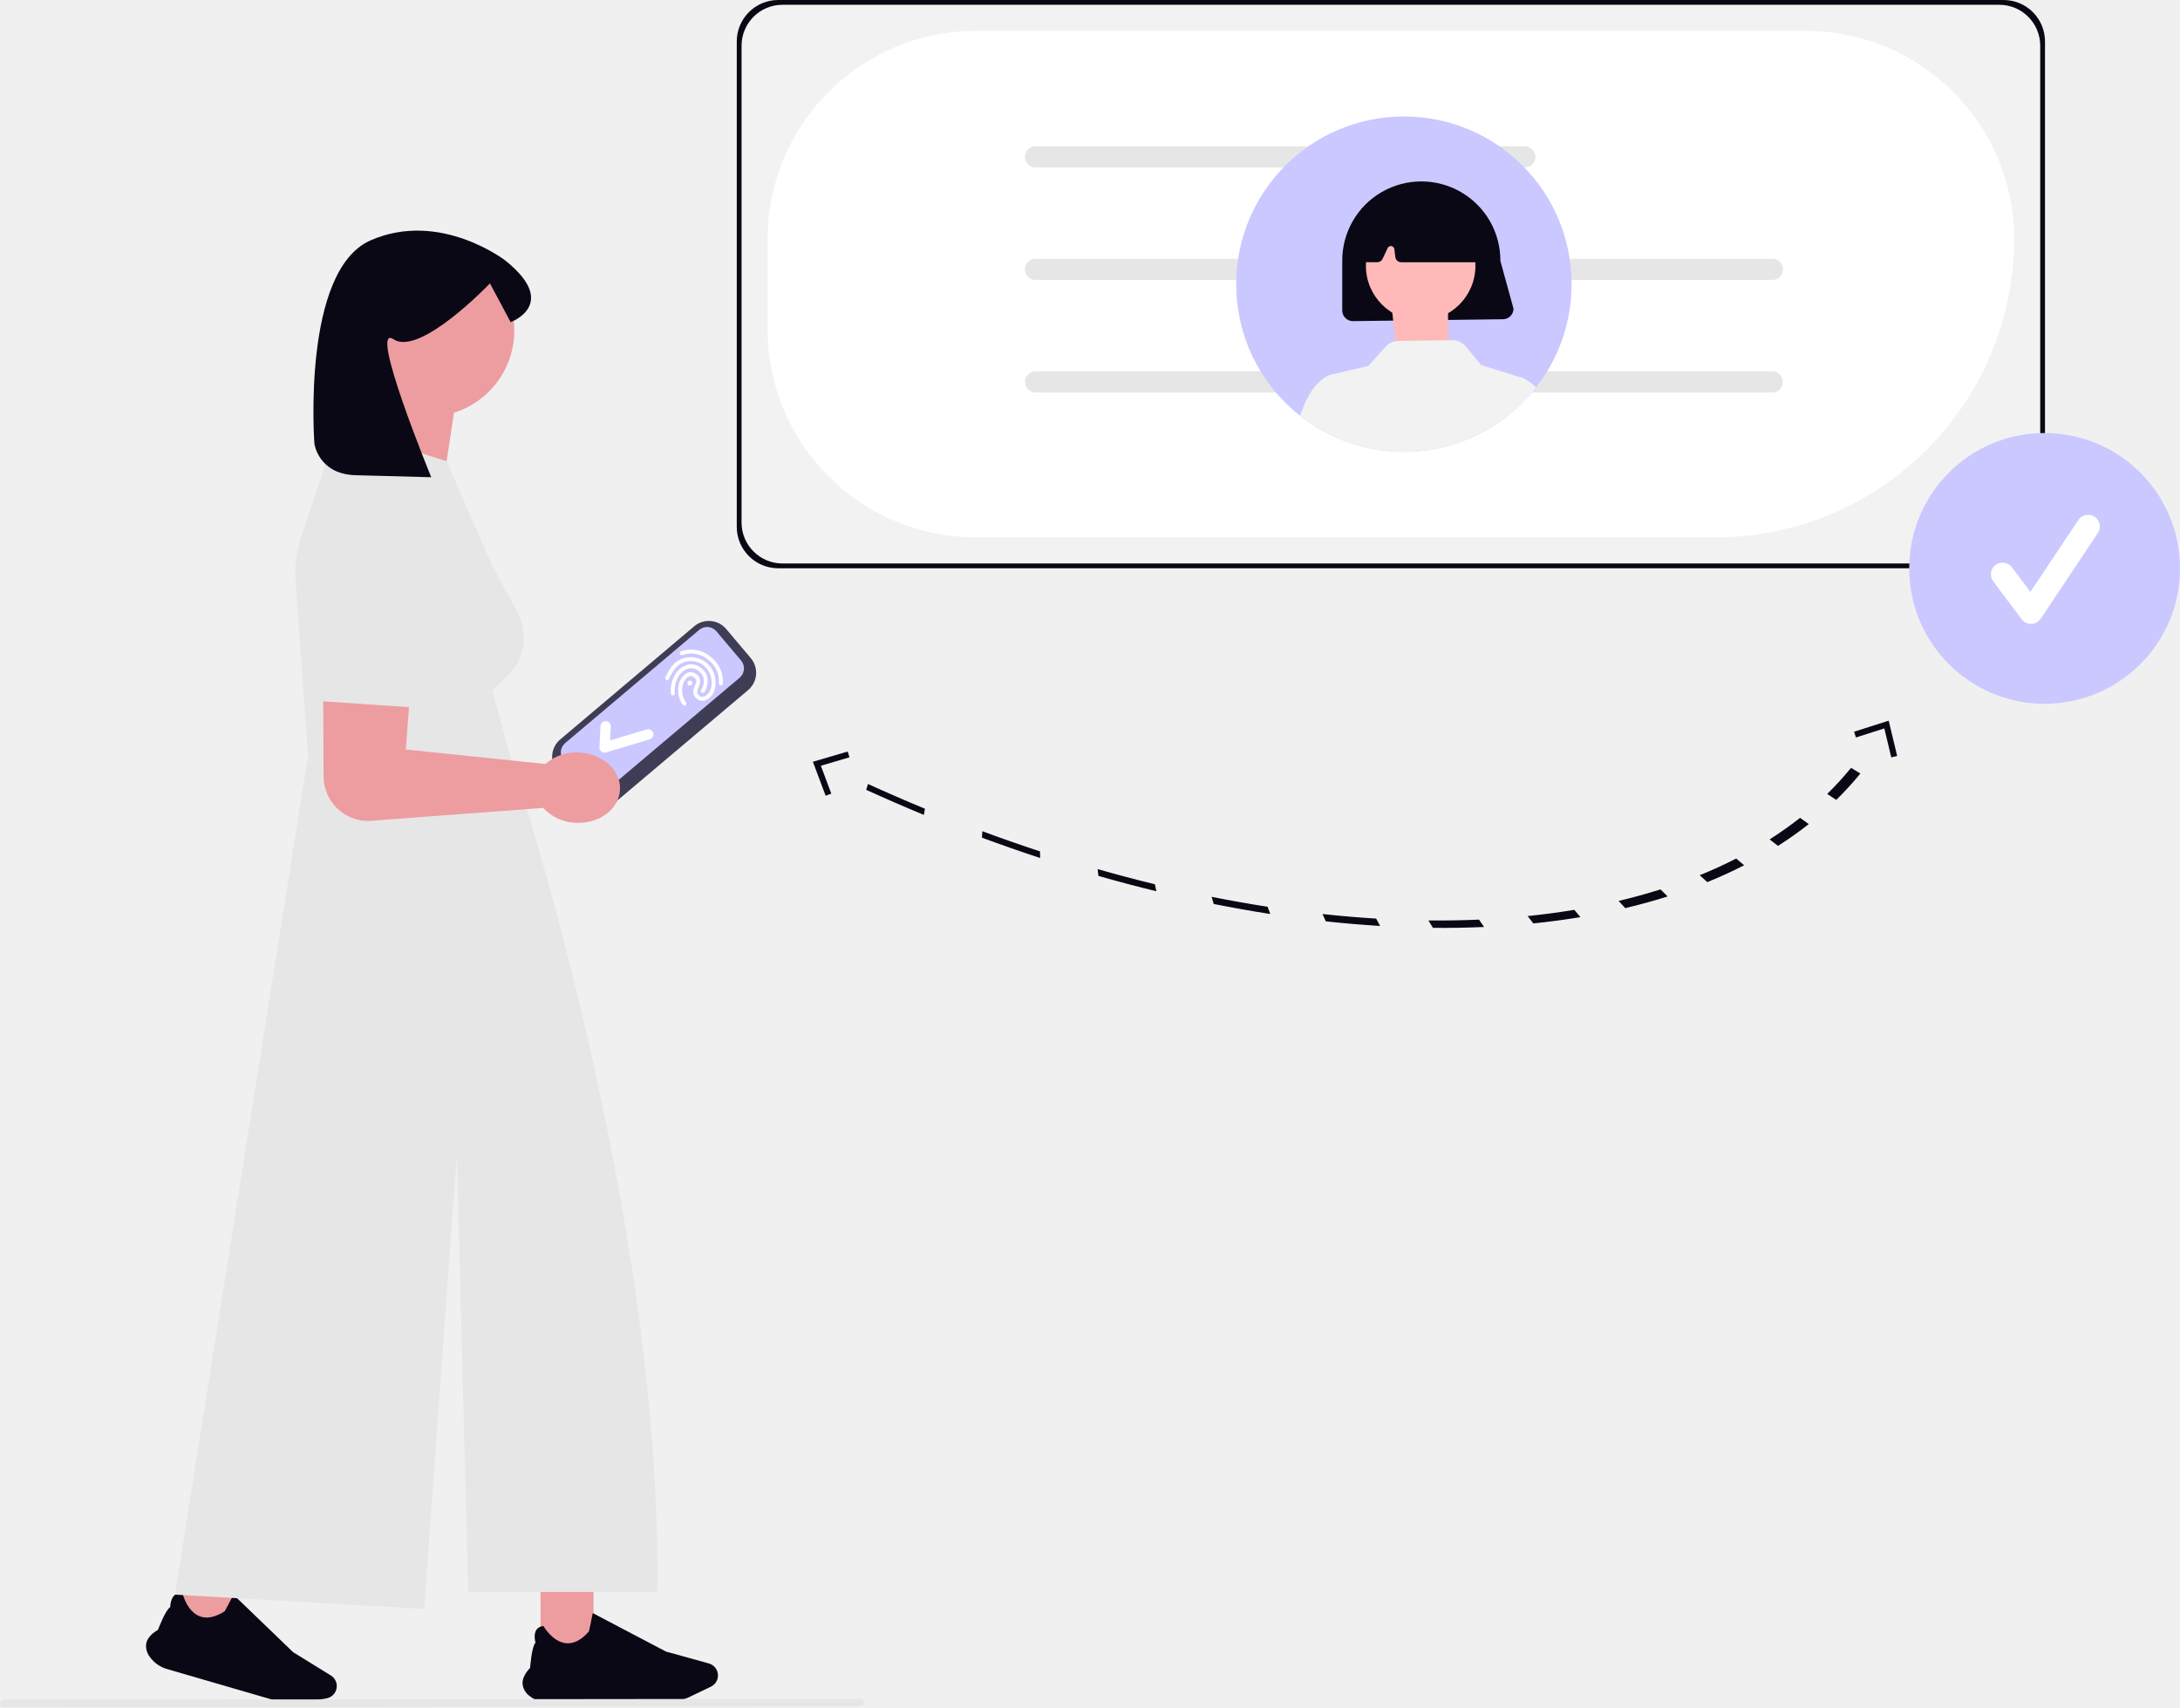
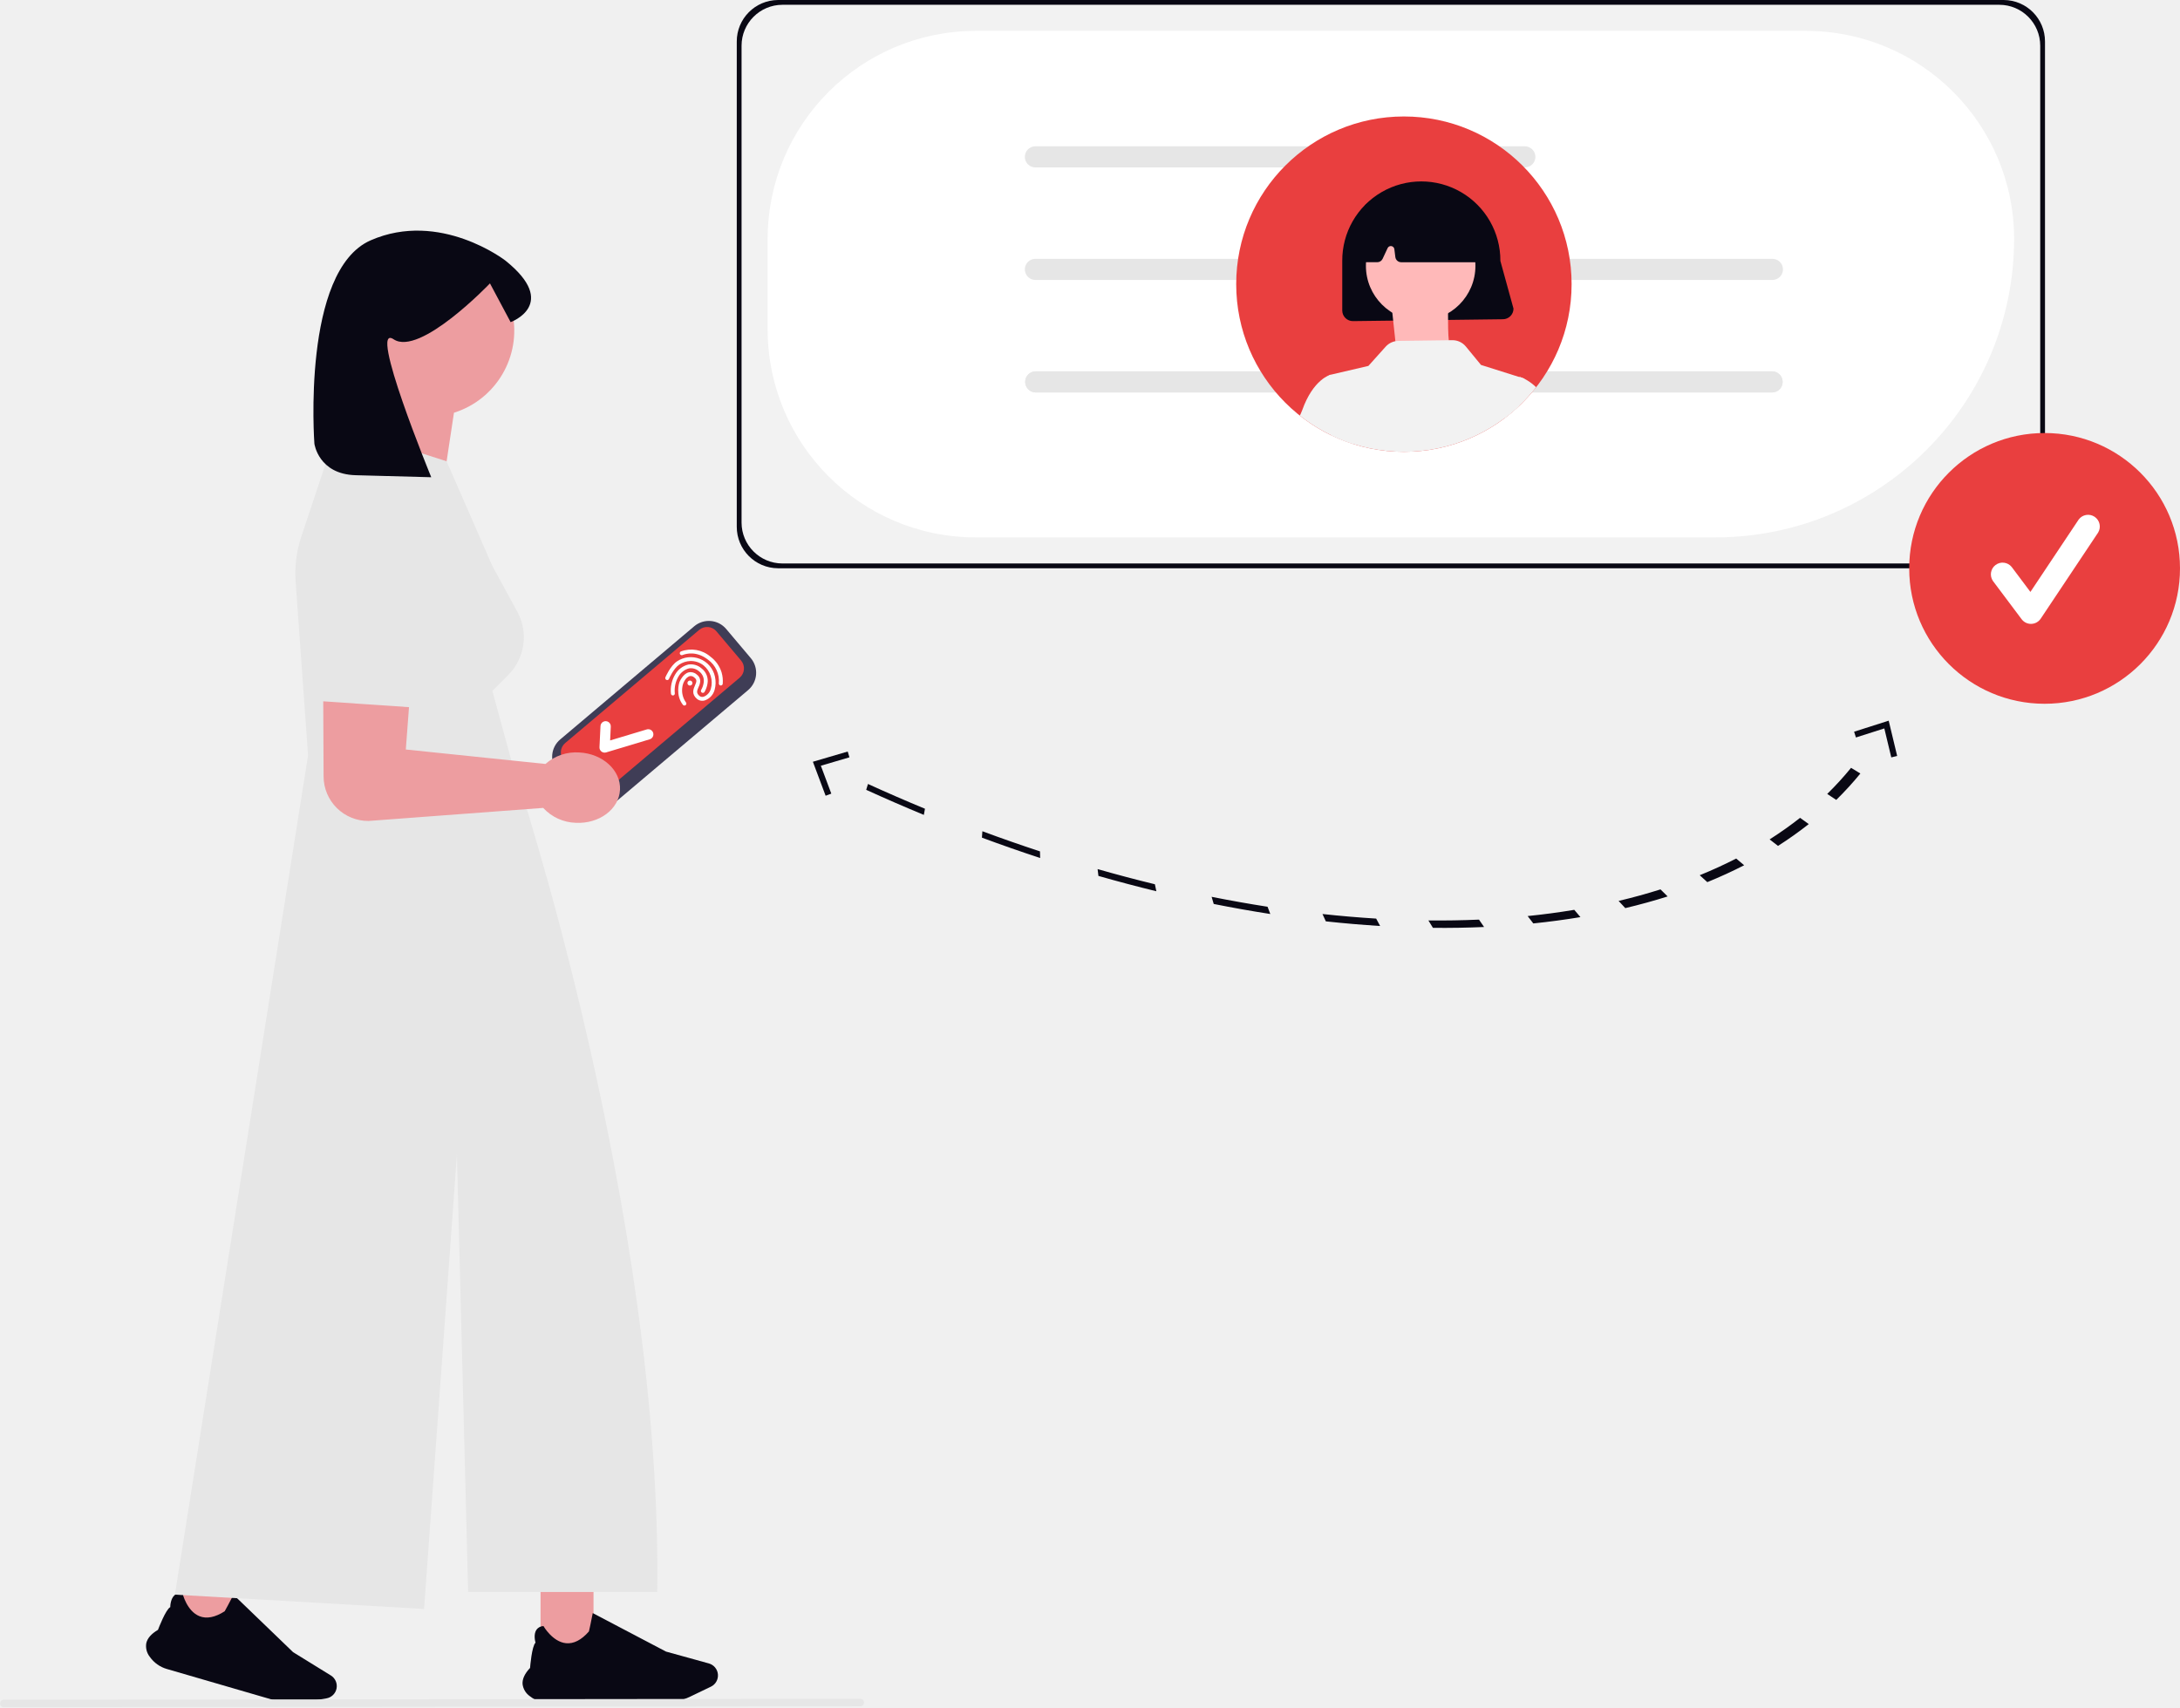
<svg xmlns="http://www.w3.org/2000/svg" width="800" height="626.599" viewBox="0 0 800 626.599" role="img" artist="Katerina Limpitsouni" source="https://undraw.co/">
  <defs>
    <clipPath id="a-99">
      <circle cx="61.54" cy="61.54" r="61.54" transform="translate(0)" fill="none" stroke="#707070" stroke-width="1" />
    </clipPath>
  </defs>
  <g transform="translate(-662.08 -202)">
    <g transform="translate(864.697 429.896)">
      <g transform="translate(0)">
        <path d="M570.063,342.355l49.2-41.552a8.32,8.32,0,0,0,.987-11.712L611.2,278.367a8.32,8.32,0,0,0-11.712-.987l-49.2,41.552a8.32,8.32,0,0,0-.987,11.712l9.056,10.724A8.32,8.32,0,0,0,570.063,342.355Z" transform="translate(-547.337 -275.422)" fill="#3f3d56" />
-         <path d="M616.648,289.3a4.484,4.484,0,0,1-.532,6.311l-49.2,41.552a4.484,4.484,0,0,1-6.311-.532l-9.056-10.724a4.484,4.484,0,0,1,.532-6.311l49.2-41.552a4.484,4.484,0,0,1,6.311.532Z" transform="translate(-547.301 -274.766)" fill="#cbc8ff" />
+         <path d="M616.648,289.3a4.484,4.484,0,0,1-.532,6.311l-49.2,41.552a4.484,4.484,0,0,1-6.311-.532l-9.056-10.724a4.484,4.484,0,0,1,.532-6.311l49.2-41.552a4.484,4.484,0,0,1,6.311.532Z" transform="translate(-547.301 -274.766)" fill="#E93F3F" />
        <path d="M11.161,18.635a1.891,1.891,0,0,1-1.5.791L1.935,19.6a1.892,1.892,0,1,1-.087-3.782L6.906,15.7,1.925,2.563A1.892,1.892,0,0,1,5.463,1.222l5.928,15.642a1.893,1.893,0,0,1-.2,1.727Z" transform="matrix(-0.07, 0.998, -0.998, -0.07, 37.439, 38.072)" fill="#fff" />
      </g>
      <g transform="matrix(0.574, 0.819, -0.819, 0.574, 54.1, 6.403)">
        <g transform="translate(0 0)">
          <path d="M.928,9.166a.715.715,0,0,1-.911-.84A10.767,10.767,0,0,1,7.773.588,11.4,11.4,0,0,1,14.881.549,11.541,11.541,0,0,1,18.5,2.574a.709.709,0,0,1,.116,1l0,.005A.725.725,0,0,1,17.6,3.69a9.642,9.642,0,0,0-9.41-1.747C3.144,3.5,1.773,7.149,1.417,8.641A.7.7,0,0,1,.928,9.166Z" fill="#fff" />
          <path d="M14.465,16.24a.709.709,0,0,1-.177.033c-4.5.242-7.362-3.5-7.479-3.651l-.022-.036c-.072-.111-1.8-2.747-1.041-4.84A3.3,3.3,0,0,1,8.055,5.752a2.977,2.977,0,0,1,2.769.308,5.566,5.566,0,0,1,1.423,1.754c.812,1.334,1.31,2.013,2.855,1.621A1.642,1.642,0,0,0,16.241,8.32a4.265,4.265,0,0,0-.869-3.815A8.151,8.151,0,0,0,6.817,1.763,7.476,7.476,0,0,0,2.7,4.817,7.848,7.848,0,0,0,1.442,8.931C1.426,11.541,3.565,14.974,3.585,15a.707.707,0,0,1-.225.975l-.007,0a.724.724,0,0,1-.992-.222C2.265,15.6-.018,11.944,0,8.928A9.063,9.063,0,0,1,12.559.7,9.949,9.949,0,0,1,16.5,3.617a5.637,5.637,0,0,1,1.089,5.15,3.055,3.055,0,0,1-2.145,2.04c-2.643.672-3.678-1.02-4.433-2.255-.775-1.266-1.2-1.859-2.544-1.445a1.922,1.922,0,0,0-1.38,1.115A3.476,3.476,0,0,0,7.327,10.5l.008.02a5.81,5.81,0,0,0,1.474,2.144,7.577,7.577,0,0,0,5.414,2.19.708.708,0,0,1,.751.663v.007A.724.724,0,0,1,14.465,16.24Z" transform="translate(2.16 2.723)" fill="#fff" />
          <path d="M6.206,14.865a.726.726,0,0,1-.568-.059A11.456,11.456,0,0,1,.74,9.487l0-.015A7.617,7.617,0,0,1,.541,3.437,5.911,5.911,0,0,1,4.4.3a5.728,5.728,0,0,1,5.949,1.445,8.816,8.816,0,0,1,1.841,2.607.72.72,0,1,1-1.326.564A7.382,7.382,0,0,0,9.314,2.739a4.3,4.3,0,0,0-4.5-1.082A4.523,4.523,0,0,0,1.843,4.022a6.265,6.265,0,0,0,.194,4.861,10.056,10.056,0,0,0,4.314,4.688.705.705,0,0,1,.268.961l-.005.01A.724.724,0,0,1,6.206,14.865Z" transform="translate(4.963 5.442)" fill="#fff" />
          <ellipse cx="0.918" cy="0.918" rx="0.918" ry="0.918" transform="translate(10.485 11.385)" fill="#fff" />
        </g>
      </g>
    </g>
    <g transform="translate(715.672 286.646)">
      <rect width="19.438" height="25.62" transform="translate(144.776 497.104)" fill="#ed9da0" />
      <path d="M655.015,503.807h41.318a23.83,23.83,0,0,0,10.263-2.339l7.616-3.66a4.576,4.576,0,0,0-.762-8.532l-15.717-4.348L670.852,470.8l-.02.1c-.5,2.546-1.281,6.393-1.381,6.627-2.757,3.161-5.589,4.613-8.418,4.327-4.934-.5-8.214-6.2-8.246-6.255l-.025-.044-.05.005a3.271,3.271,0,0,0-2.54,1.386c-1.126,1.7-.439,4.31-.326,4.706-1.348,1.317-1.953,8.684-2,9.279-1.949,2.066-2.875,4.051-2.753,5.9a6.357,6.357,0,0,0,2.668,4.467,11.539,11.539,0,0,0,7.254,2.511Z" transform="translate(-506.921 36.599)" fill="#090814" />
      <rect width="19.438" height="25.62" transform="translate(28.08 515.45) rotate(-163.78)" fill="#ed9da0" />
      <path d="M773.692,492.313l39.674,11.542a23.831,23.831,0,0,0,10.508.622l8.337-1.388a4.575,4.575,0,0,0,1.647-8.4l-13.873-8.565-21.869-21.074-.047.088c-1.19,2.3-3.02,5.78-3.177,5.977-3.529,2.263-6.655,2.869-9.291,1.8-4.6-1.858-6.155-8.245-6.171-8.309l-.012-.049-.049-.009a3.272,3.272,0,0,0-2.826.62c-1.556,1.317-1.625,4.017-1.627,4.427-1.663.889-4.3,7.793-4.512,8.35-2.449,1.439-3.892,3.087-4.291,4.9a6.356,6.356,0,0,0,1.317,5.033,11.538,11.538,0,0,0,6.263,4.437Z" transform="translate(-766.025 35.61)" fill="#090814" />
      <path d="M709.709,68.1a31.6,31.6,0,1,1,41.07,30.155l-6.109,40.373L713.528,112.68a78.456,78.456,0,0,0,10.34-18.232,31.568,31.568,0,0,1-14.152-26.342Z" transform="translate(-637.78 -31.417)" fill="#ed9da0" />
      <path d="M713.173,215.027l-4.562-63.863a42.236,42.236,0,0,1,2.06-16.368l13.522-40.553,39.818,12.789,16.8,38.437,9.15,16.776a19.612,19.612,0,0,1-3.349,23.257l-5.8,5.8,8.086,29.658-.851-.03,1.141.148s54.062,162.638,52.122,300.954H771.919L767.8,361.475,755.747,528.266,664.307,523,713.17,215.027Z" transform="translate(-653.715 -22.374)" fill="#e6e6e6" />
      <path d="M704.744,110.311s1.476,11.2,15.148,11.562l27.733.742s-23.444-57.054-13.8-50.627,35.346-20.519,35.346-20.519l7.585,14.225s18.117-6.562-1.962-22.63c0,0-23.962-18.527-49.4-7.4S704.744,110.311,704.744,110.311Z" transform="translate(-642.961 -32.105)" fill="#090814" />
      <path d="M785.217,221.457c.366-7.13-6.313-13.268-14.927-13.715a16.96,16.96,0,0,0-12.416,4.209l-.2-.01-51.063-5.288,3.83-50.679c1.417-9.8-1.335-19.683-10.989-21.9h0a19.037,19.037,0,0,0-23.306,18.64l.292,63.835a16.4,16.4,0,0,0,16.508,16.332l64.084-4.789a16.96,16.96,0,0,0,11.916,5.469c8.615.446,15.9-4.974,16.265-12.1Z" transform="translate(-611.283 -16.214)" fill="#ed9da0" />
      <path d="M782.376,134.3,779.3,192.12l-42.738-2.9,7.558-60.133" transform="translate(-678.302 -16.916)" fill="#e6e6e6" />
    </g>
    <path d="M945.647,708.561l-314.313.351a1.377,1.377,0,1,1,0-2.754l314.313-.351a1.377,1.377,0,1,1,0,2.755Z" transform="translate(32.123 119.686)" fill="#e6e6e6" />
    <g transform="translate(932.454 202)">
      <path d="M793.355,341.767H343.509A15.21,15.21,0,0,1,328.39,326.5V148.464A15.21,15.21,0,0,1,343.509,133.2H793.355a15.21,15.21,0,0,1,15.118,15.265V326.5a15.21,15.21,0,0,1-15.118,15.265Z" transform="translate(-328.39 -133.199)" fill="#090814" />
      <path d="M789.957,338.253H343.4a15.025,15.025,0,0,1-15.008-15.008V148.207A15.025,15.025,0,0,1,343.4,133.2H789.957a15.025,15.025,0,0,1,15.008,15.008V323.245a15.025,15.025,0,0,1-15.008,15.008Z" transform="translate(-326.634 -131.443)" fill="#f2f2f2" />
      <path d="M687.139,330.012H415.612a76.4,76.4,0,0,1-76.318-76.318V220.428a76.4,76.4,0,0,1,76.318-76.319H720.4a76.4,76.4,0,0,1,76.318,76.319A109.708,109.708,0,0,1,687.139,330.012Z" transform="translate(-327.964 -132.773)" fill="#fff" />
      <path d="M630.212,200.1H450.729a3.871,3.871,0,1,1,0-7.741H630.212a3.871,3.871,0,1,1,0,7.741Z" transform="translate(-341.079 -138.657)" fill="#e6e6e6" />
      <path d="M721.069,247.131H450.729a3.871,3.871,0,1,1,0-7.741h270.34a3.871,3.871,0,1,1,0,7.741Z" transform="translate(-341.079 -144.391)" fill="#e6e6e6" />
      <path d="M721.069,294.162H450.729a3.871,3.871,0,0,1,0-7.741h270.34a3.871,3.871,0,0,1,0,7.741Z" transform="translate(-341.079 -150.126)" fill="#e6e6e6" />
      <path d="M721.069,294.162H450.729a3.871,3.871,0,0,1,0-7.741h270.34a3.871,3.871,0,0,1,0,7.741Z" transform="translate(-341.079 -150.126)" fill="#e6e6e6" />
-       <circle cx="61.54" cy="61.54" r="61.54" transform="translate(183.28 42.747)" fill="#cbc8ff" />
+       <circle cx="61.54" cy="61.54" r="61.54" transform="translate(183.28 42.747)" fill="#E93F3F" />
      <path d="M699.506,307.834" transform="translate(-371.885 -152.737)" fill="#2f2e41" />
      <g transform="translate(183.28 42.747)" clip-path="url(#a-99)">
        <g transform="translate(-31.35 24.008)">
          <path d="M848.068,244.377l-55.049.688a3.9,3.9,0,0,1-3.9-3.9V222.979a29.015,29.015,0,1,1,58.029,0l4.815,17.5a3.9,3.9,0,0,1-3.9,3.9Z" transform="translate(-718.853 -193.964)" fill="#090814" />
          <circle cx="20.093" cy="20.093" r="20.093" transform="translate(78.95 10.725)" fill="#ffb9b9" />
          <path d="M870.218,399.7s-.354,14.517,1.062,14.871-19.474,6.019-19.474,6.019l-2.124-19.828Z" transform="translate(-761.102 -353.357)" fill="#ffb9b9" />
          <path d="M784.9,346.78c3.62.967,39.4,15.712,56.381.772l13.322-65.776-15.961-5.034-5.57-6.773a6.325,6.325,0,0,0-4.979-2.311l-19.8.265a6.355,6.355,0,0,0-4.634,2.106l-6.342,7.073-14.326,3.334Z" transform="translate(-717.458 -209.554)" fill="#f2f2f2" />
          <path d="M866.364,290.878,870.7,285.1s7.947,2.088,11.985,13.477,20.581,102.376,20.581,102.376l-17.816,8.272-24.126-80.413Z" transform="translate(-735.291 -213.525)" fill="#f2f2f2" />
          <path d="M770.04,289.375l-6-5.273s-6.285,1.586-10.323,12.974-55.576,87.738-55.576,87.738l17.816,8.272,59.121-65.779Z" transform="translate(-698.141 -213.298)" fill="#f2f2f2" />
          <path d="M840.725,224.427H812.64a2.168,2.168,0,0,1-2.149-1.9l-.364-2.909a1.3,1.3,0,0,0-2.466-.386l-1.842,3.942a2.173,2.173,0,0,1-1.962,1.249h-4.266a2.163,2.163,0,0,1-2.166-2.159,2.113,2.113,0,0,1,.01-.213l1.682-17.57a2.182,2.182,0,0,1,1.236-1.763,43.919,43.919,0,0,1,38.767.023,2.169,2.169,0,0,1,1.225,1.662l2.52,17.547a2.162,2.162,0,0,1-2.143,2.471Z" transform="translate(-720.744 -194.934)" fill="#090814" />
        </g>
      </g>
    </g>
-     <circle cx="49.686" cy="49.686" r="49.686" transform="translate(1362.707 360.93)" fill="#cbc8ff" />
+     <circle cx="49.686" cy="49.686" r="49.686" transform="translate(1362.707 360.93)" fill="#E93F3F" />
    <path d="M585.2,263.565a4.294,4.294,0,0,1-3.436-1.719L571.225,247.8a4.3,4.3,0,0,1,6.873-5.154l6.892,9.189,17.7-26.553a4.3,4.3,0,0,1,7.148,4.766l-21.07,31.6a4.3,4.3,0,0,1-3.455,1.912Z" transform="translate(822.196 167.417)" fill="#fff" />
    <g transform="matrix(0.469, -0.883, 0.883, 0.469, 956.247, 489.374)">
      <path d="M2.205,0,0,.435c.463,7.673,1.074,15.411,1.8,23l2.185-.693C3.264,15.238,2.663,7.588,2.205,0ZM6.578,45.231l-2.156.945c1,7.5,2.157,15.029,3.426,22.388l2.118-1.2c-1.256-7.279-2.4-14.728-3.388-22.138Zm7.567,43.858-2.07,1.444c1.532,7.2,3.215,14.407,5,21.419l2.015-1.682c-1.769-6.936-3.437-14.062-4.948-21.183Zm10.638,41.734-1.95,1.913c2.031,6.778,4.212,13.53,6.484,20.067l1.88-2.136c-2.246-6.465-4.4-13.141-6.412-19.844Zm13.513,38.9-1.8,2.35c2.5,6.253,5.136,12.443,7.849,18.393l1.711-2.554c-2.681-5.886-5.287-12.011-7.76-18.191Zm16.148,35.442-1.612,2.746c2.914,5.621,5.968,11.148,9.079,16.427l1.518-2.916c-3.08-5.235-6.1-10.7-8.983-16.259ZM72.955,236.58l-1.411,3.1c3.288,4.907,6.707,9.682,10.16,14.193l1.3-3.254c-3.415-4.462-6.8-9.187-10.047-14.038Zm20.57,26.877-1.181,3.4c3.607,4.1,7.334,8.047,11.077,11.719l1.057-3.529c-3.7-3.631-7.387-7.534-10.954-11.59Zm22.294,21.873-.929,3.646c3.865,3.227,7.841,6.268,11.819,9.038l.8-3.745c-3.932-2.739-7.862-5.745-11.684-8.939Zm23.653,16.49-.662,3.833a138.041,138.041,0,0,0,12.371,6.21l.524-3.889c-4.094-1.808-8.21-3.879-12.23-6.154Zm24.658,10.837-.383,3.954a118.441,118.441,0,0,0,12.709,3.271l.242-3.991a116.928,116.928,0,0,1-12.567-3.235Z" transform="translate(8.901 21.684)" fill="#090814" />
      <path d="M18.136,9.531l-1.585,1.554L8.906,3.268,1.663,11.46,0,9.983,8.824,0Z" transform="translate(0 0)" fill="#090814" />
      <path d="M1.926,0,.372,1.585l7.82,7.646L0,16.473l1.477,1.663L11.46,9.312Z" transform="translate(195.905 332.339)" fill="#090814" />
    </g>
  </g>
</svg>
